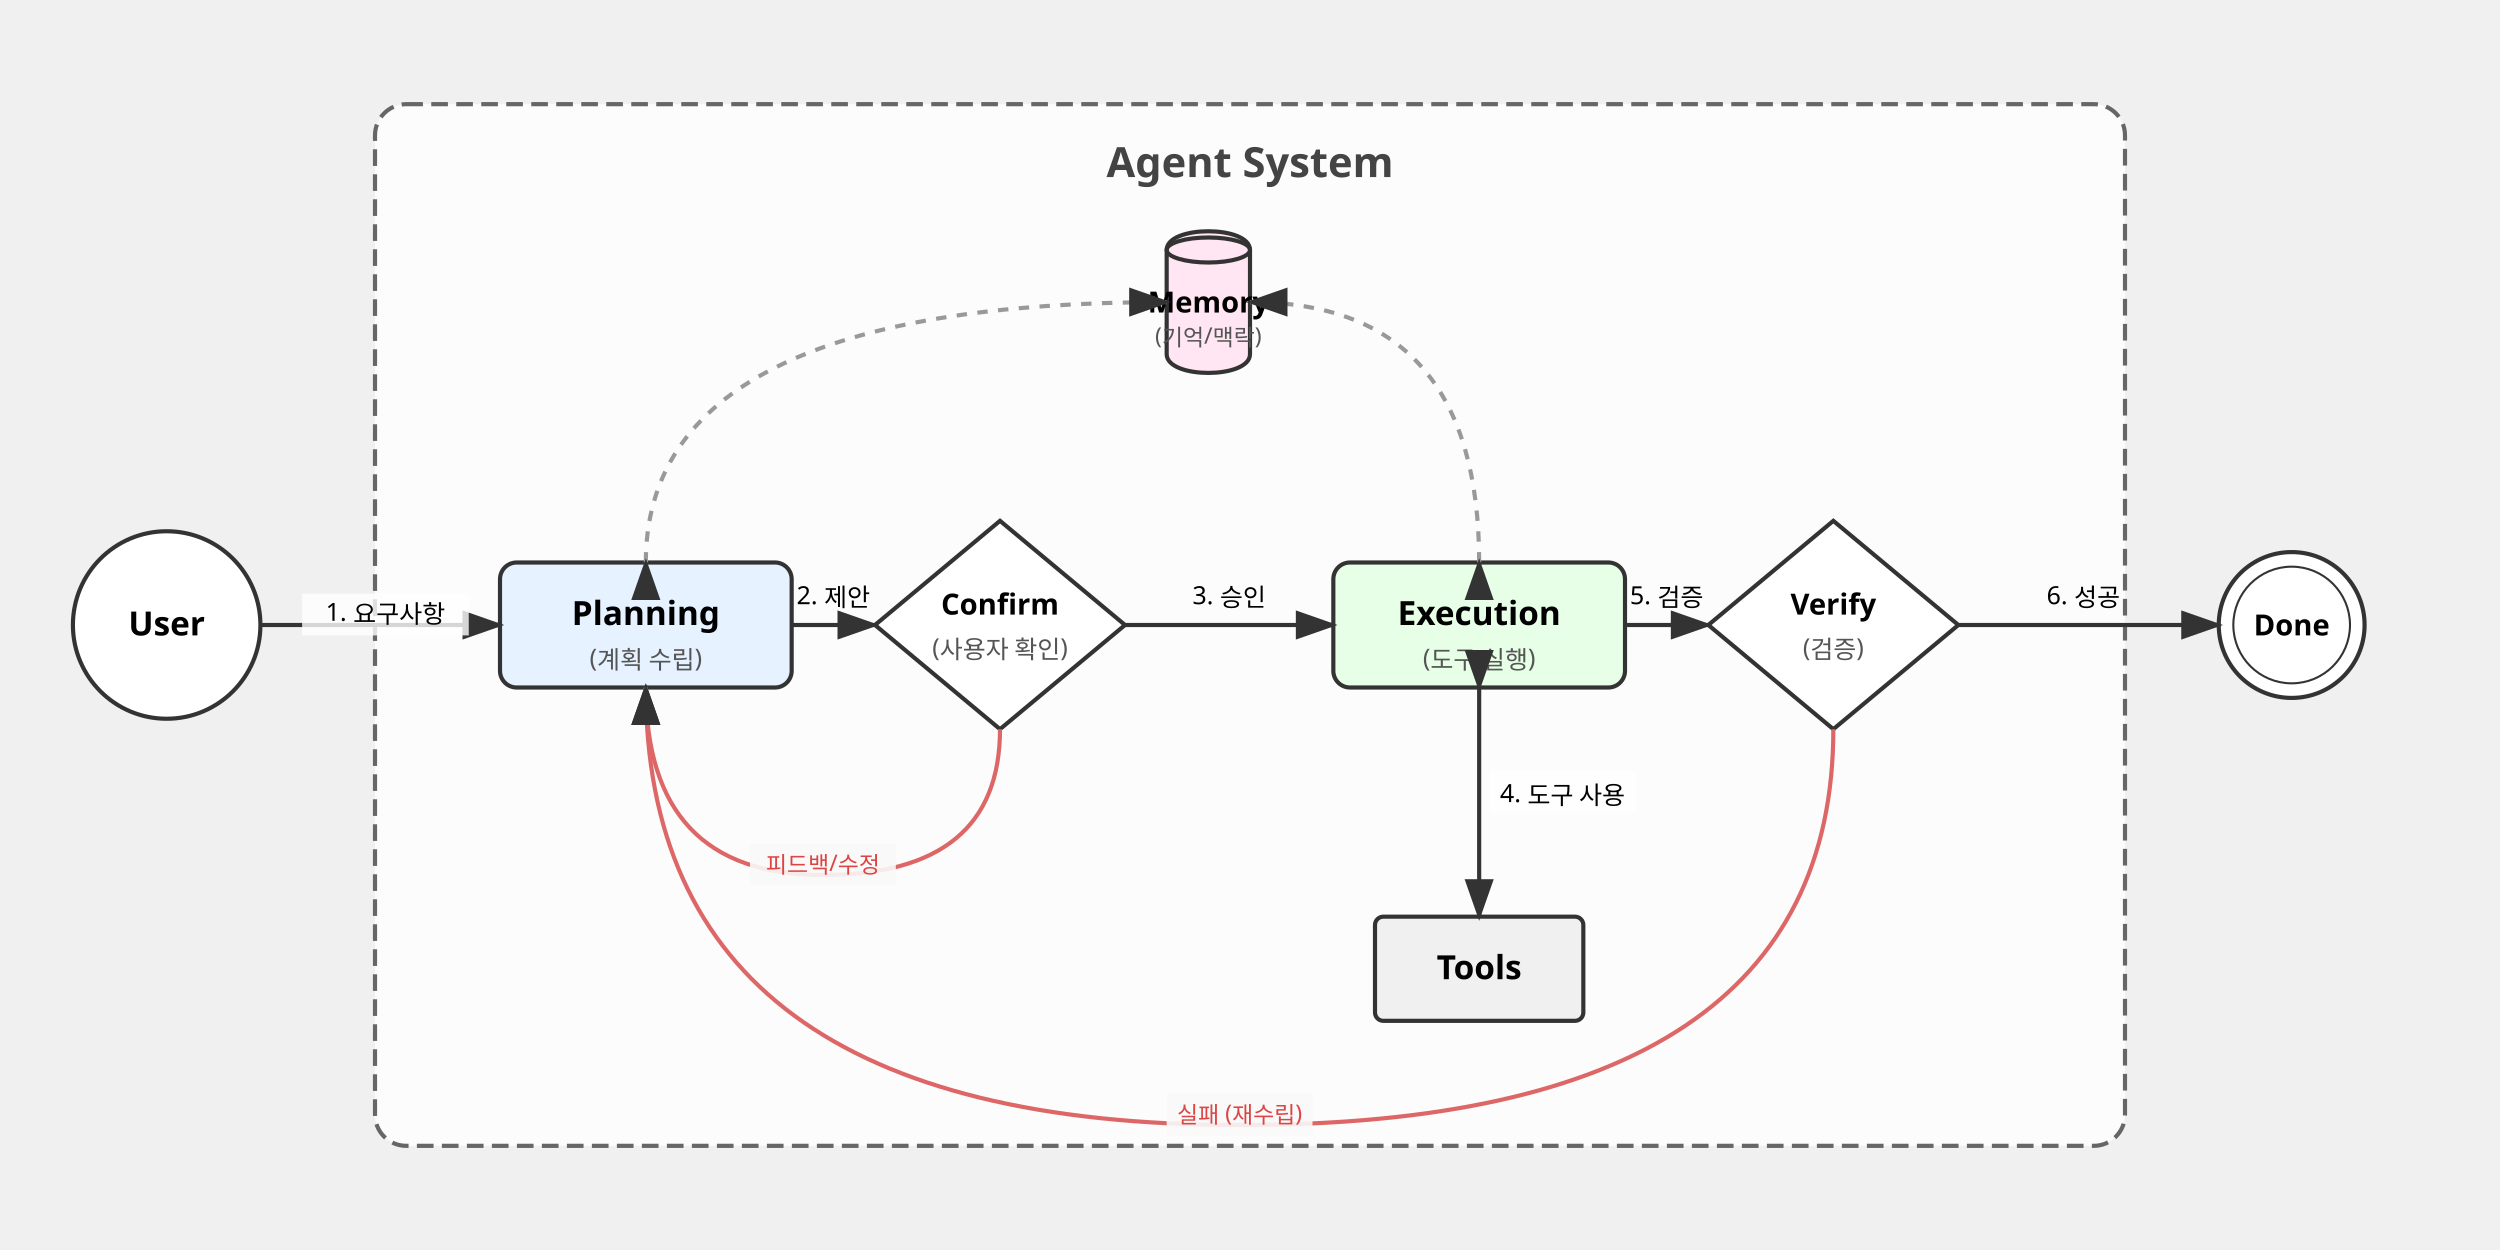
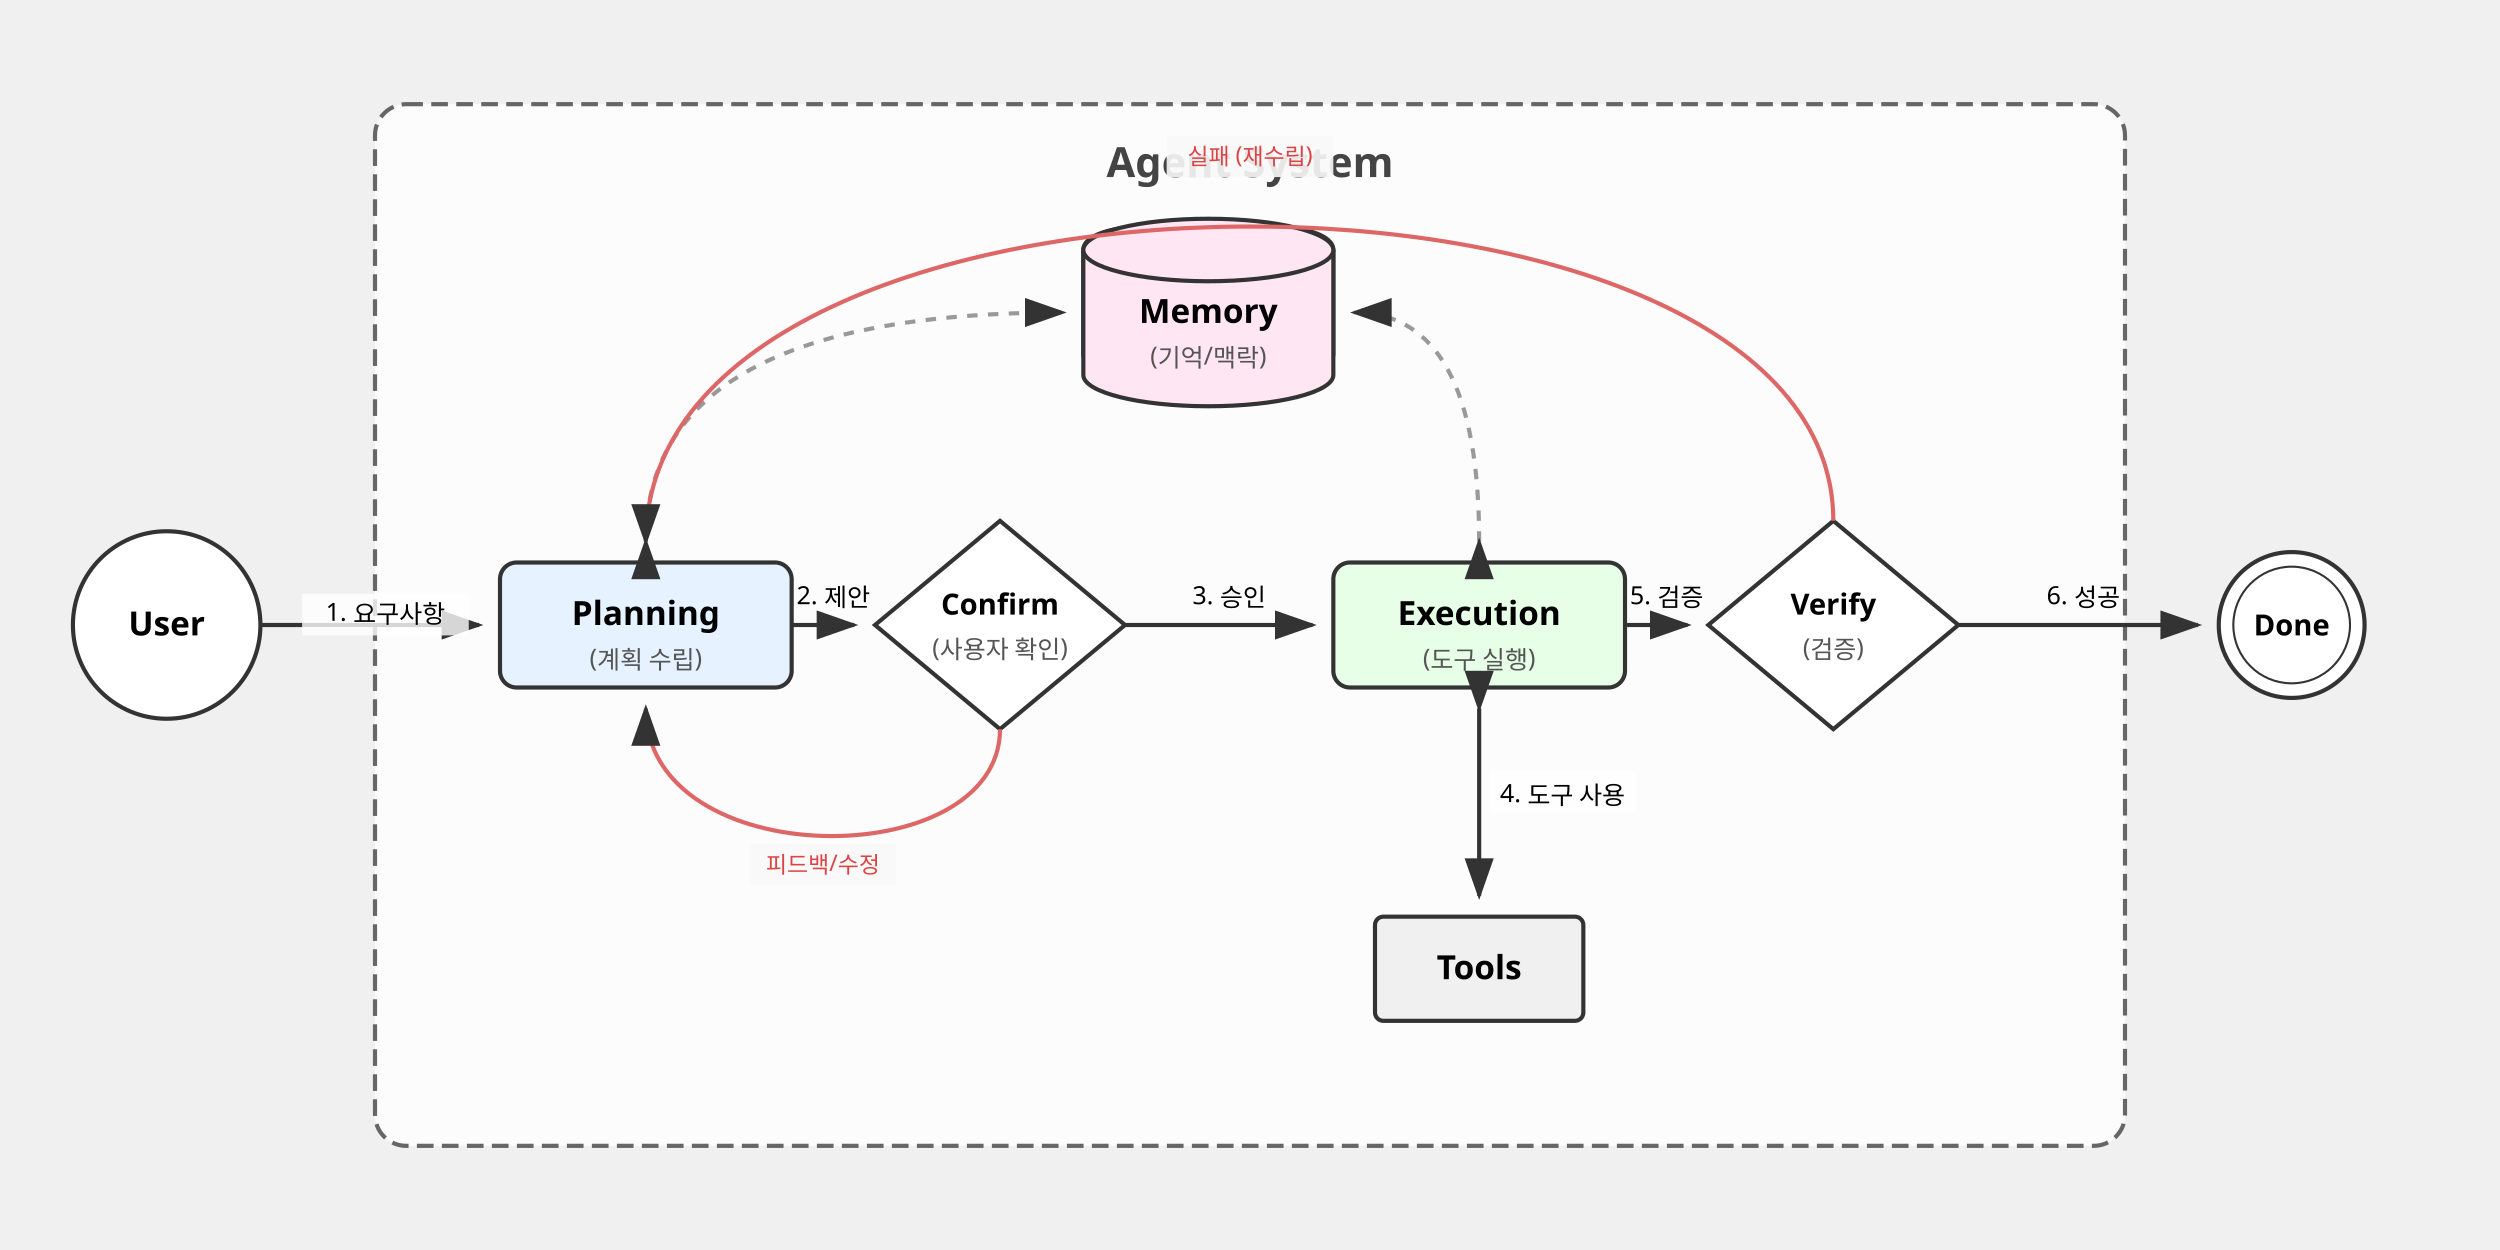
<svg xmlns="http://www.w3.org/2000/svg" viewBox="0 0 1200 600">
  <defs>
    <marker id="arrowhead" markerWidth="10" markerHeight="7" refX="9" refY="3.5" orient="auto">
      <polygon points="0 0, 10 3.5, 0 7" fill="#333" />
    </marker>
  </defs>
  <rect x="180" y="50" width="840" height="500" rx="15" ry="15" fill="#fcfcfc" stroke="#666" stroke-width="2" stroke-dasharray="8,4" />
  <text x="600" y="85" text-anchor="middle" font-family="sans-serif" font-size="20" font-weight="bold" fill="#444">Agent System</text>
  <circle cx="80" cy="300" r="45" fill="#fff" stroke="#333" stroke-width="2" />
  <text x="80" y="305" text-anchor="middle" font-family="sans-serif" font-size="16" font-weight="bold">User</text>
-   <path d="M560 120 c0 -12 40 -12 40 0 v50 c0 12 -40 12 -40 0 v-50 z" fill="#ffe6f2" stroke="#333" stroke-width="2" />
-   <ellipse cx="580" cy="120" rx="20" ry="6" fill="none" stroke="#333" stroke-width="2" />
-   <text x="580" y="150" text-anchor="middle" font-family="sans-serif" font-size="14" font-weight="bold">Memory</text>
-   <text x="580" y="165" text-anchor="middle" font-family="sans-serif" font-size="11" fill="#555">(기억/맥락)</text>
+   <path d="M520 120 c0 -15 60 -15 60 0 v50 c0 15 -60 15 -60 0 v-50 z" fill="#ffe6f2" stroke="#333" stroke-width="2" transform="translate(0,0)" />
+   <path d="M580 120 c0 -15 60 -15 60 0 v50 c0 15 -60 15 -60 0 v-50 z" fill="#ffe6f2" stroke="#333" stroke-width="2" />
+   <path d="M520 120 v60 a60,15 0 0 0 120,0 v-60" fill="#ffe6f2" stroke="#333" stroke-width="2" />
+   <ellipse cx="580" cy="120" rx="60" ry="15" fill="#ffe6f2" stroke="#333" stroke-width="2" />
+   <text x="580" y="155" text-anchor="middle" font-family="sans-serif" font-size="16" font-weight="bold">Memory</text>
+   <text x="580" y="175" text-anchor="middle" font-family="sans-serif" font-size="12" fill="#555">(기억/맥락)</text>
  <rect x="240" y="270" width="140" height="60" rx="8" ry="8" fill="#e6f2ff" stroke="#333" stroke-width="2" />
  <text x="310" y="300" text-anchor="middle" font-family="sans-serif" font-size="16" font-weight="bold">Planning</text>
  <text x="310" y="320" text-anchor="middle" font-family="sans-serif" font-size="12" fill="#555">(계획 수립)</text>
-   <polygon points="480,300 540,350 480,400 420,350" fill="#fff" stroke="#333" stroke-width="2" transform="translate(0, -50)" />
+   <polygon points="480,250 540,300 480,350 420,300" fill="#fff" stroke="#333" stroke-width="2" />
  <text x="480" y="295" text-anchor="middle" font-family="sans-serif" font-size="14" font-weight="bold">Confirm</text>
  <text x="480" y="315" text-anchor="middle" font-family="sans-serif" font-size="12" fill="#555">(사용자 확인)</text>
  <rect x="640" y="270" width="140" height="60" rx="8" ry="8" fill="#e6ffe6" stroke="#333" stroke-width="2" />
  <text x="710" y="300" text-anchor="middle" font-family="sans-serif" font-size="16" font-weight="bold">Execution</text>
  <text x="710" y="320" text-anchor="middle" font-family="sans-serif" font-size="12" fill="#555">(도구 실행)</text>
  <rect x="660" y="440" width="100" height="50" rx="4" ry="4" fill="#f0f0f0" stroke="#333" stroke-width="2" />
  <text x="710" y="470" text-anchor="middle" font-family="sans-serif" font-size="16" font-weight="bold">Tools</text>
-   <polygon points="880,300 940,350 880,400 820,350" fill="#fff" stroke="#333" stroke-width="2" transform="translate(0, -50)" />
+   <polygon points="880,250 940,300 880,350 820,300" fill="#fff" stroke="#333" stroke-width="2" />
  <text x="880" y="295" text-anchor="middle" font-family="sans-serif" font-size="14" font-weight="bold">Verify</text>
  <text x="880" y="315" text-anchor="middle" font-family="sans-serif" font-size="12" fill="#555">(검증)</text>
  <circle cx="1100" cy="300" r="35" fill="#fff" stroke="#333" stroke-width="2" />
  <circle cx="1100" cy="300" r="28" fill="none" stroke="#333" stroke-width="1" />
  <text x="1100" y="305" text-anchor="middle" font-family="sans-serif" font-size="14" font-weight="bold">Done</text>
-   <line x1="125" y1="300" x2="240" y2="300" stroke="#333" stroke-width="2" marker-end="url(#arrowhead)" />
+   <line x1="125" y1="300" x2="230" y2="300" stroke="#333" stroke-width="2" marker-end="url(#arrowhead)" />
  <rect x="145" y="285" width="80" height="20" fill="#fff" fill-opacity="0.8" />
  <text x="185" y="298" text-anchor="middle" font-family="sans-serif" font-size="12">1. 요구사항</text>
-   <path d="M310 270 Q 310 145 560 145" fill="none" stroke="#999" stroke-width="2" stroke-dasharray="5,5" marker-end="url(#arrowhead)" marker-start="url(#arrowhead)" />
-   <line x1="380" y1="300" x2="420" y2="300" stroke="#333" stroke-width="2" marker-end="url(#arrowhead)" />
+   <path d="M310 260 Q 310 150 510 150" fill="none" stroke="#999" stroke-width="2" stroke-dasharray="5,5" marker-end="url(#arrowhead)" marker-start="url(#arrowhead)" />
+   <line x1="380" y1="300" x2="410" y2="300" stroke="#333" stroke-width="2" marker-end="url(#arrowhead)" />
  <text x="400" y="290" text-anchor="middle" font-family="sans-serif" font-size="12">2. 제안</text>
-   <path d="M480 350 Q 480 420 395 420 Q 310 420 310 330" fill="none" stroke="#d66" stroke-width="2" marker-end="url(#arrowhead)" />
+   <path d="M480 350 C 480 420, 310 420, 310 340" fill="none" stroke="#d66" stroke-width="2" marker-end="url(#arrowhead)" />
  <rect x="360" y="405" width="70" height="20" fill="#f9f9f9" fill-opacity="0.9" />
  <text x="395" y="419" text-anchor="middle" font-family="sans-serif" font-size="11" fill="#d44">피드백/수정</text>
-   <line x1="540" y1="300" x2="640" y2="300" stroke="#333" stroke-width="2" marker-end="url(#arrowhead)" />
+   <line x1="540" y1="300" x2="630" y2="300" stroke="#333" stroke-width="2" marker-end="url(#arrowhead)" />
  <text x="590" y="290" text-anchor="middle" font-family="sans-serif" font-size="12">3. 승인</text>
-   <path d="M710 270 Q 710 145 600 145" fill="none" stroke="#999" stroke-width="2" stroke-dasharray="5,5" marker-end="url(#arrowhead)" marker-start="url(#arrowhead)" />
-   <line x1="710" y1="330" x2="710" y2="440" stroke="#333" stroke-width="2" marker-end="url(#arrowhead)" marker-start="url(#arrowhead)" />
+   <path d="M710 260 Q 710 150 650 150" fill="none" stroke="#999" stroke-width="2" stroke-dasharray="5,5" marker-end="url(#arrowhead)" marker-start="url(#arrowhead)" />
+   <line x1="710" y1="340" x2="710" y2="430" stroke="#333" stroke-width="2" marker-end="url(#arrowhead)" marker-start="url(#arrowhead)" />
  <rect x="715" y="370" width="70" height="20" fill="#fff" fill-opacity="0.8" />
  <text x="750" y="385" text-anchor="middle" font-family="sans-serif" font-size="12">4. 도구 사용</text>
-   <line x1="780" y1="300" x2="820" y2="300" stroke="#333" stroke-width="2" marker-end="url(#arrowhead)" />
+   <line x1="780" y1="300" x2="810" y2="300" stroke="#333" stroke-width="2" marker-end="url(#arrowhead)" />
  <text x="800" y="290" text-anchor="middle" font-family="sans-serif" font-size="12">5. 검증</text>
-   <path d="M880 350 Q 880 540 595 540 Q 310 540 310 330" fill="none" stroke="#d66" stroke-width="2" marker-end="url(#arrowhead)" />
-   <rect x="560" y="525" width="70" height="20" fill="#f9f9f9" fill-opacity="0.9" />
-   <text x="595" y="539" text-anchor="middle" font-family="sans-serif" font-size="11" fill="#d44">실패 (재수립)</text>
-   <line x1="940" y1="300" x2="1065" y2="300" stroke="#333" stroke-width="2" marker-end="url(#arrowhead)" />
+   <path d="M880 250 C 880 60, 310 60, 310 260" fill="none" stroke="#d66" stroke-width="2" marker-end="url(#arrowhead)" />
+   <rect x="560" y="65" width="80" height="20" fill="#f9f9f9" fill-opacity="0.9" />
+   <text x="600" y="79" text-anchor="middle" font-family="sans-serif" font-size="11" fill="#d44">실패 (재수립)</text>
+   <line x1="940" y1="300" x2="1055" y2="300" stroke="#333" stroke-width="2" marker-end="url(#arrowhead)" />
  <text x="1000" y="290" text-anchor="middle" font-family="sans-serif" font-size="12">6. 성공</text>
</svg>
